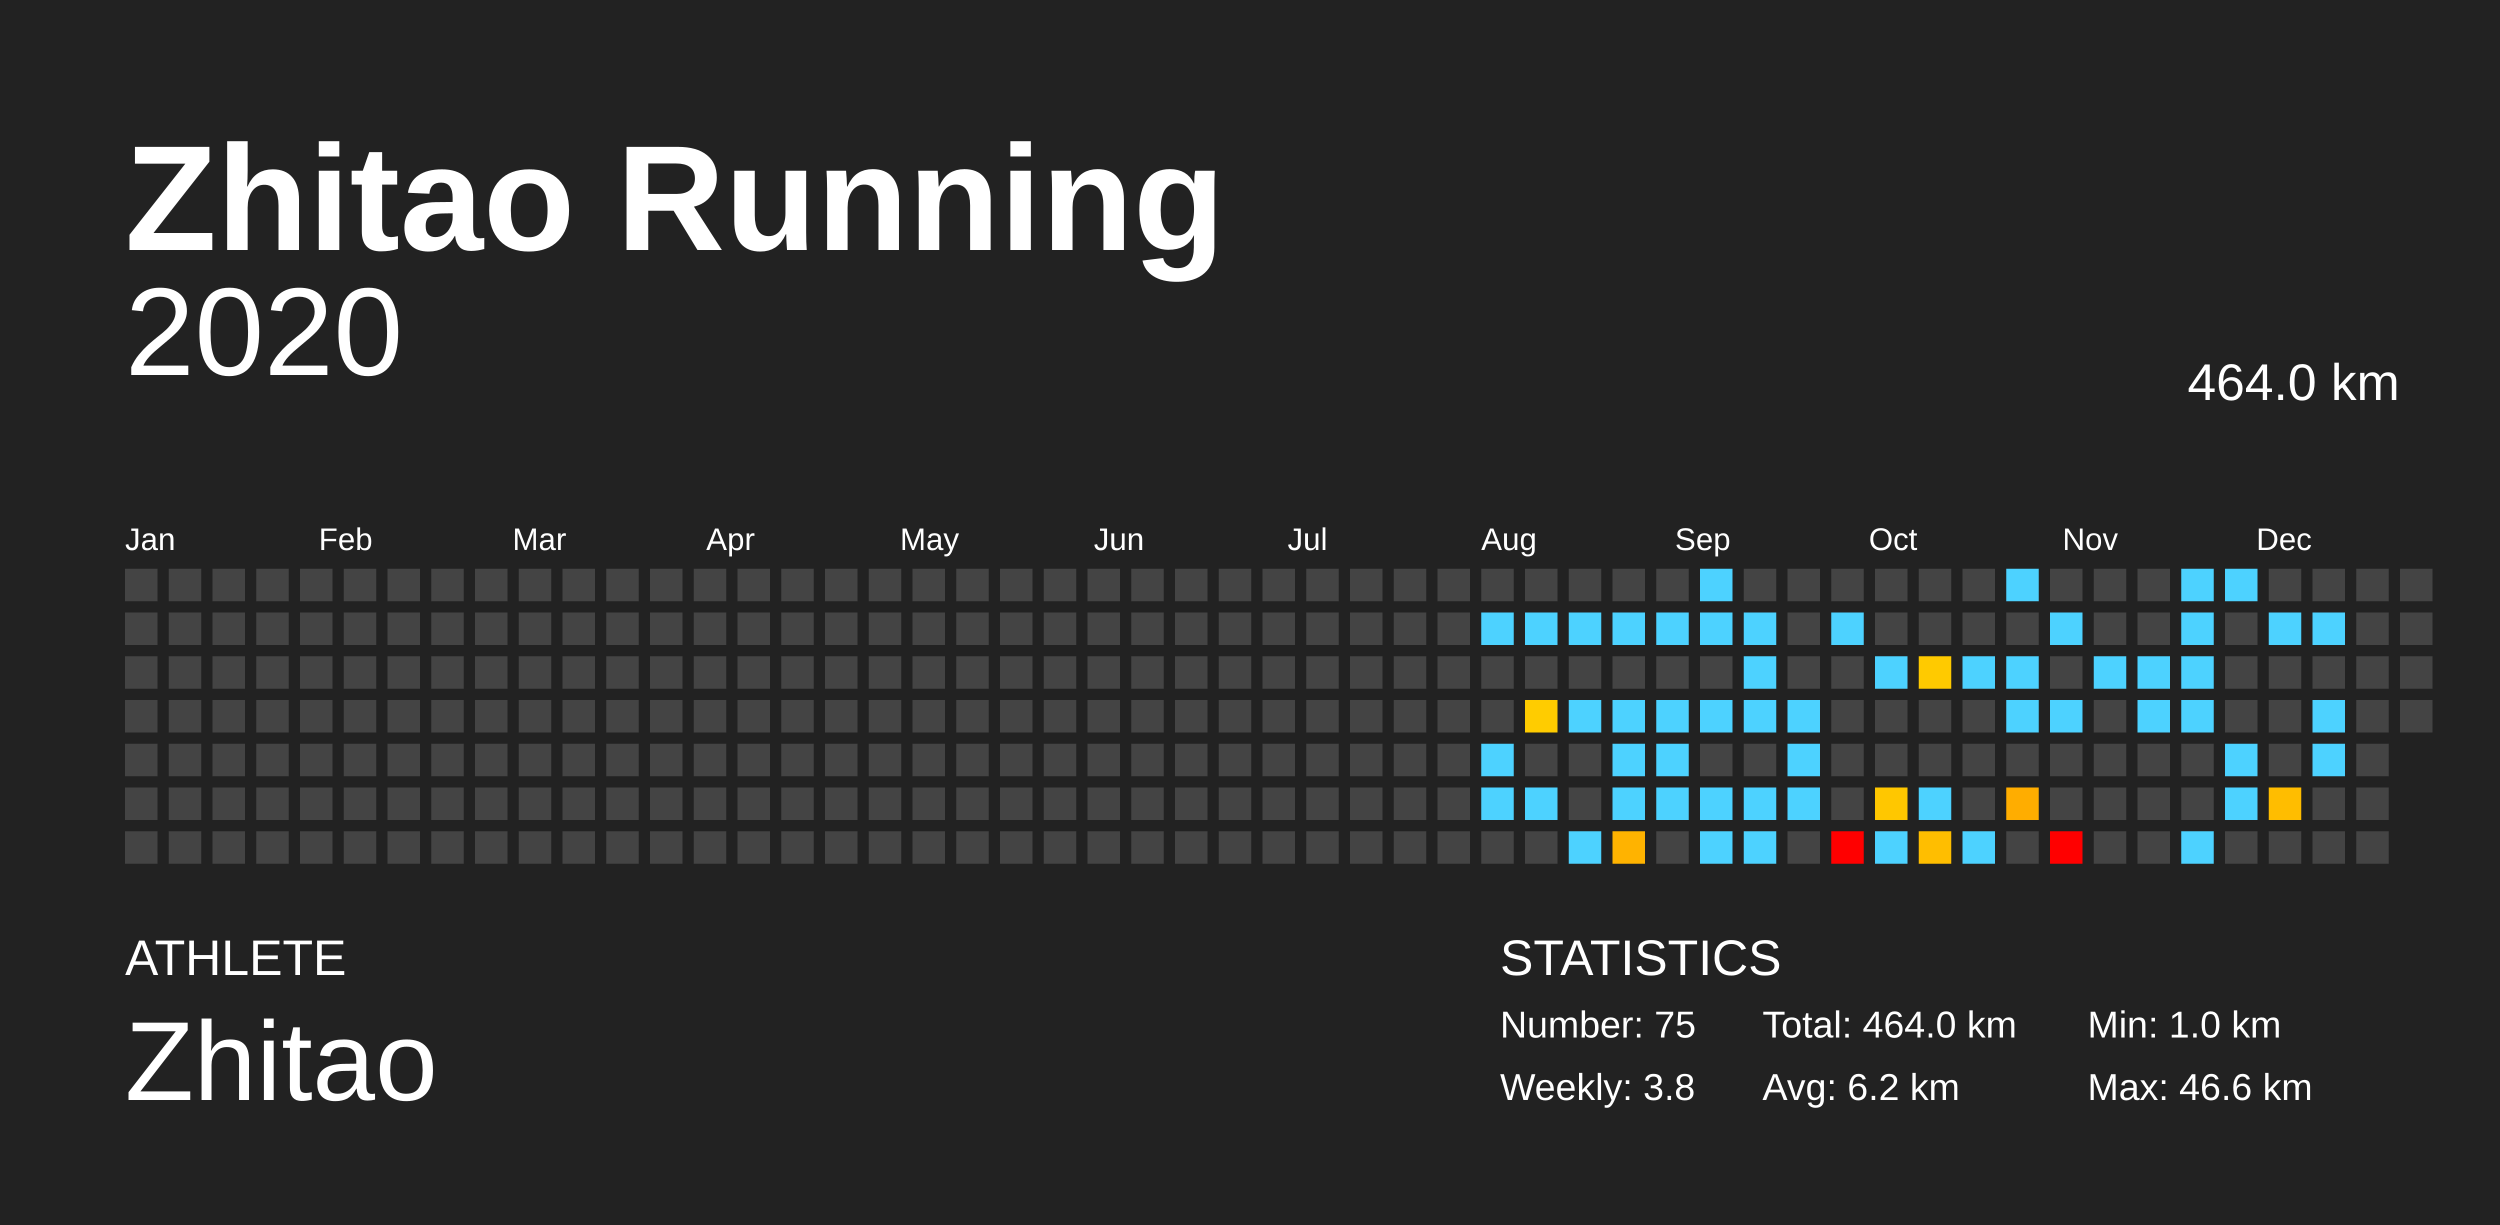
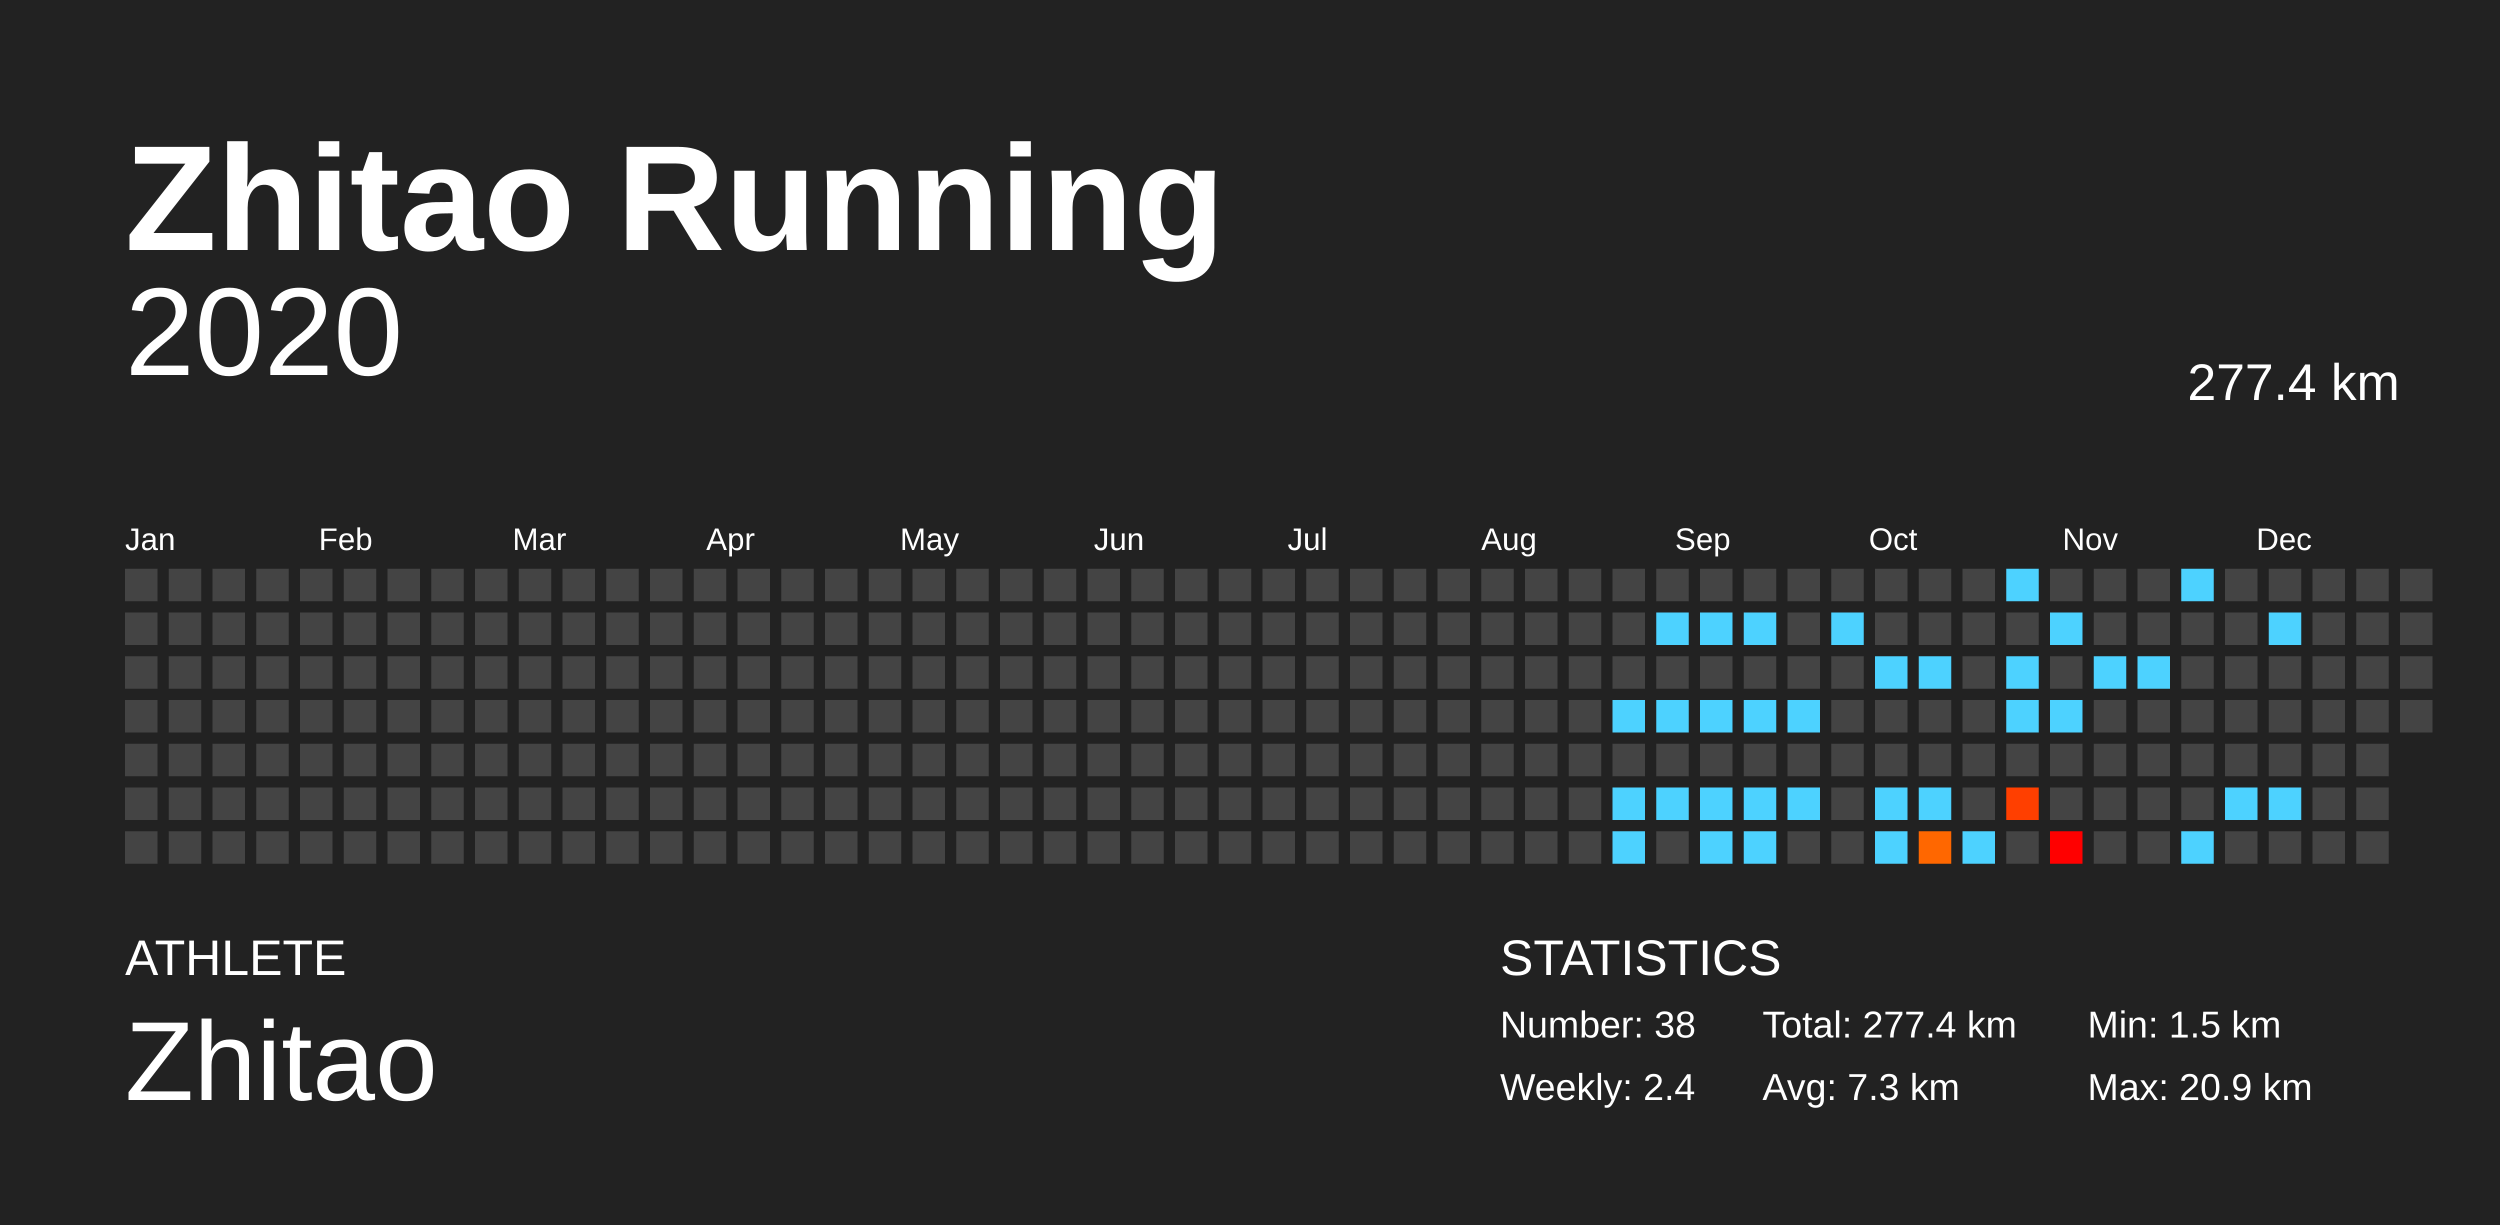
<svg xmlns="http://www.w3.org/2000/svg" baseProfile="full" height="98mm" version="1.1" viewBox="0,0,200,98" width="200mm">
  <defs />
  <rect fill="#222222" height="98" width="200" x="0" y="0" />
  <text fill="#FFFFFF" style="font-size:12px; font-family:Arial; font-weight:bold;" x="10" y="20">Zhitao Running</text>
  <text fill="#FFFFFF" style="font-size:4px; font-family:Arial" x="10" y="78">ATHLETE</text>
  <text fill="#FFFFFF" style="font-size:9px; font-family:Arial" x="10" y="88">Zhitao</text>
  <text fill="#FFFFFF" style="font-size:4px; font-family:Arial" x="120" y="78">STATISTICS</text>
-   <text fill="#FFFFFF" style="font-size:3px; font-family:Arial" x="120" y="83">Number: 75</text>
-   <text fill="#FFFFFF" style="font-size:3px; font-family:Arial" x="120" y="88">Weekly: 3.8</text>
-   <text fill="#FFFFFF" style="font-size:3px; font-family:Arial" x="141" y="83">Total: 464.0 km</text>
-   <text fill="#FFFFFF" style="font-size:3px; font-family:Arial" x="141" y="88">Avg: 6.2 km</text>
-   <text fill="#FFFFFF" style="font-size:3px; font-family:Arial" x="167" y="83">Min: 1.0 km</text>
-   <text fill="#FFFFFF" style="font-size:3px; font-family:Arial" x="167" y="88">Max: 46.6 km</text>
+   <text fill="#FFFFFF" style="font-size:3px; font-family:Arial" x="120" y="83">Number: 38</text>
+   <text fill="#FFFFFF" style="font-size:3px; font-family:Arial" x="120" y="88">Weekly: 2.4</text>
+   <text fill="#FFFFFF" style="font-size:3px; font-family:Arial" x="141" y="83">Total: 277.4 km</text>
+   <text fill="#FFFFFF" style="font-size:3px; font-family:Arial" x="141" y="88">Avg: 7.3 km</text>
+   <text fill="#FFFFFF" style="font-size:3px; font-family:Arial" x="167" y="83">Min: 1.5 km</text>
+   <text fill="#FFFFFF" style="font-size:3px; font-family:Arial" x="167" y="88">Max: 20.9 km</text>
  <text alignment-baseline="hanging" fill="#FFFFFF" style="font-size:10.0px; font-family:Arial;" x="10" y="30">2020</text>
-   <text alignment-baseline="hanging" fill="#FFFFFF" style="font-size:4.125px; font-family:Arial;" x="175" y="32">464.0 km</text>
+   <text alignment-baseline="hanging" fill="#FFFFFF" style="font-size:4.125px; font-family:Arial;" x="175" y="32">277.4 km</text>
  <text fill="#FFFFFF" style="font-size:2.5px; font-family:Arial" x="10.0" y="44">Jan</text>
  <text fill="#FFFFFF" style="font-size:2.5px; font-family:Arial" x="25.5" y="44">Feb</text>
  <text fill="#FFFFFF" style="font-size:2.5px; font-family:Arial" x="41.0" y="44">Mar</text>
  <text fill="#FFFFFF" style="font-size:2.5px; font-family:Arial" x="56.5" y="44">Apr</text>
  <text fill="#FFFFFF" style="font-size:2.5px; font-family:Arial" x="72.0" y="44">May</text>
  <text fill="#FFFFFF" style="font-size:2.5px; font-family:Arial" x="87.5" y="44">Jun</text>
  <text fill="#FFFFFF" style="font-size:2.5px; font-family:Arial" x="103.0" y="44">Jul</text>
  <text fill="#FFFFFF" style="font-size:2.5px; font-family:Arial" x="118.5" y="44">Aug</text>
  <text fill="#FFFFFF" style="font-size:2.5px; font-family:Arial" x="134.0" y="44">Sep</text>
  <text fill="#FFFFFF" style="font-size:2.5px; font-family:Arial" x="149.5" y="44">Oct</text>
  <text fill="#FFFFFF" style="font-size:2.5px; font-family:Arial" x="165.0" y="44">Nov</text>
  <text fill="#FFFFFF" style="font-size:2.5px; font-family:Arial" x="180.5" y="44">Dec</text>
  <rect fill="#444444" height="2.6" width="2.6" x="10.0" y="45.5" />
  <rect fill="#444444" height="2.6" width="2.6" x="10.0" y="49.0" />
  <rect fill="#444444" height="2.6" width="2.6" x="10.0" y="52.5" />
  <rect fill="#444444" height="2.6" width="2.6" x="10.0" y="56.0" />
  <rect fill="#444444" height="2.6" width="2.6" x="10.0" y="59.5" />
  <rect fill="#444444" height="2.6" width="2.6" x="10.0" y="63.0" />
  <rect fill="#444444" height="2.6" width="2.6" x="10.0" y="66.5" />
  <rect fill="#444444" height="2.6" width="2.6" x="13.5" y="45.5" />
  <rect fill="#444444" height="2.6" width="2.6" x="13.5" y="49.0" />
  <rect fill="#444444" height="2.6" width="2.6" x="13.5" y="52.5" />
  <rect fill="#444444" height="2.6" width="2.6" x="13.5" y="56.0" />
  <rect fill="#444444" height="2.6" width="2.6" x="13.5" y="59.5" />
  <rect fill="#444444" height="2.6" width="2.6" x="13.5" y="63.0" />
  <rect fill="#444444" height="2.6" width="2.6" x="13.5" y="66.5" />
  <rect fill="#444444" height="2.6" width="2.6" x="17.0" y="45.5" />
  <rect fill="#444444" height="2.6" width="2.6" x="17.0" y="49.0" />
  <rect fill="#444444" height="2.6" width="2.6" x="17.0" y="52.5" />
  <rect fill="#444444" height="2.6" width="2.6" x="17.0" y="56.0" />
  <rect fill="#444444" height="2.6" width="2.6" x="17.0" y="59.5" />
  <rect fill="#444444" height="2.6" width="2.6" x="17.0" y="63.0" />
  <rect fill="#444444" height="2.6" width="2.6" x="17.0" y="66.5" />
  <rect fill="#444444" height="2.6" width="2.6" x="20.5" y="45.5" />
  <rect fill="#444444" height="2.6" width="2.6" x="20.5" y="49.0" />
  <rect fill="#444444" height="2.6" width="2.6" x="20.5" y="52.5" />
  <rect fill="#444444" height="2.6" width="2.6" x="20.5" y="56.0" />
  <rect fill="#444444" height="2.6" width="2.6" x="20.5" y="59.5" />
  <rect fill="#444444" height="2.6" width="2.6" x="20.5" y="63.0" />
  <rect fill="#444444" height="2.6" width="2.6" x="20.5" y="66.5" />
  <rect fill="#444444" height="2.6" width="2.6" x="24.0" y="45.5" />
  <rect fill="#444444" height="2.6" width="2.6" x="24.0" y="49.0" />
  <rect fill="#444444" height="2.6" width="2.6" x="24.0" y="52.5" />
  <rect fill="#444444" height="2.6" width="2.6" x="24.0" y="56.0" />
  <rect fill="#444444" height="2.6" width="2.6" x="24.0" y="59.5" />
  <rect fill="#444444" height="2.6" width="2.6" x="24.0" y="63.0" />
  <rect fill="#444444" height="2.6" width="2.6" x="24.0" y="66.5" />
  <rect fill="#444444" height="2.6" width="2.6" x="27.5" y="45.5" />
  <rect fill="#444444" height="2.6" width="2.6" x="27.5" y="49.0" />
  <rect fill="#444444" height="2.6" width="2.6" x="27.5" y="52.5" />
  <rect fill="#444444" height="2.6" width="2.6" x="27.5" y="56.0" />
  <rect fill="#444444" height="2.6" width="2.6" x="27.5" y="59.5" />
  <rect fill="#444444" height="2.6" width="2.6" x="27.5" y="63.0" />
  <rect fill="#444444" height="2.6" width="2.6" x="27.5" y="66.5" />
  <rect fill="#444444" height="2.6" width="2.6" x="31.0" y="45.5" />
  <rect fill="#444444" height="2.6" width="2.6" x="31.0" y="49.0" />
  <rect fill="#444444" height="2.6" width="2.6" x="31.0" y="52.5" />
  <rect fill="#444444" height="2.6" width="2.6" x="31.0" y="56.0" />
  <rect fill="#444444" height="2.6" width="2.6" x="31.0" y="59.5" />
  <rect fill="#444444" height="2.6" width="2.6" x="31.0" y="63.0" />
  <rect fill="#444444" height="2.6" width="2.6" x="31.0" y="66.5" />
  <rect fill="#444444" height="2.6" width="2.6" x="34.5" y="45.5" />
  <rect fill="#444444" height="2.6" width="2.6" x="34.5" y="49.0" />
  <rect fill="#444444" height="2.6" width="2.6" x="34.5" y="52.5" />
  <rect fill="#444444" height="2.6" width="2.6" x="34.5" y="56.0" />
  <rect fill="#444444" height="2.6" width="2.6" x="34.5" y="59.5" />
  <rect fill="#444444" height="2.6" width="2.6" x="34.5" y="63.0" />
  <rect fill="#444444" height="2.6" width="2.6" x="34.5" y="66.5" />
  <rect fill="#444444" height="2.6" width="2.6" x="38.0" y="45.5" />
  <rect fill="#444444" height="2.6" width="2.6" x="38.0" y="49.0" />
  <rect fill="#444444" height="2.6" width="2.6" x="38.0" y="52.5" />
  <rect fill="#444444" height="2.6" width="2.6" x="38.0" y="56.0" />
  <rect fill="#444444" height="2.6" width="2.6" x="38.0" y="59.5" />
  <rect fill="#444444" height="2.6" width="2.6" x="38.0" y="63.0" />
  <rect fill="#444444" height="2.6" width="2.6" x="38.0" y="66.5" />
  <rect fill="#444444" height="2.6" width="2.6" x="41.5" y="45.5" />
  <rect fill="#444444" height="2.6" width="2.6" x="41.5" y="49.0" />
  <rect fill="#444444" height="2.6" width="2.6" x="41.5" y="52.5" />
  <rect fill="#444444" height="2.6" width="2.6" x="41.5" y="56.0" />
  <rect fill="#444444" height="2.6" width="2.6" x="41.5" y="59.5" />
  <rect fill="#444444" height="2.6" width="2.6" x="41.5" y="63.0" />
  <rect fill="#444444" height="2.6" width="2.6" x="41.5" y="66.5" />
  <rect fill="#444444" height="2.6" width="2.6" x="45.0" y="45.5" />
  <rect fill="#444444" height="2.6" width="2.6" x="45.0" y="49.0" />
  <rect fill="#444444" height="2.6" width="2.6" x="45.0" y="52.5" />
  <rect fill="#444444" height="2.6" width="2.6" x="45.0" y="56.0" />
  <rect fill="#444444" height="2.6" width="2.6" x="45.0" y="59.5" />
  <rect fill="#444444" height="2.6" width="2.6" x="45.0" y="63.0" />
  <rect fill="#444444" height="2.6" width="2.6" x="45.0" y="66.5" />
  <rect fill="#444444" height="2.6" width="2.6" x="48.5" y="45.5" />
  <rect fill="#444444" height="2.6" width="2.6" x="48.5" y="49.0" />
  <rect fill="#444444" height="2.6" width="2.6" x="48.5" y="52.5" />
  <rect fill="#444444" height="2.6" width="2.6" x="48.5" y="56.0" />
  <rect fill="#444444" height="2.6" width="2.6" x="48.5" y="59.5" />
  <rect fill="#444444" height="2.6" width="2.6" x="48.5" y="63.0" />
  <rect fill="#444444" height="2.6" width="2.6" x="48.5" y="66.5" />
  <rect fill="#444444" height="2.6" width="2.6" x="52.0" y="45.5" />
  <rect fill="#444444" height="2.6" width="2.6" x="52.0" y="49.0" />
  <rect fill="#444444" height="2.6" width="2.6" x="52.0" y="52.5" />
  <rect fill="#444444" height="2.6" width="2.6" x="52.0" y="56.0" />
  <rect fill="#444444" height="2.6" width="2.6" x="52.0" y="59.5" />
  <rect fill="#444444" height="2.6" width="2.6" x="52.0" y="63.0" />
  <rect fill="#444444" height="2.6" width="2.6" x="52.0" y="66.5" />
  <rect fill="#444444" height="2.6" width="2.6" x="55.5" y="45.5" />
  <rect fill="#444444" height="2.6" width="2.6" x="55.5" y="49.0" />
  <rect fill="#444444" height="2.6" width="2.6" x="55.5" y="52.5" />
  <rect fill="#444444" height="2.6" width="2.6" x="55.5" y="56.0" />
  <rect fill="#444444" height="2.6" width="2.6" x="55.5" y="59.5" />
  <rect fill="#444444" height="2.6" width="2.6" x="55.5" y="63.0" />
  <rect fill="#444444" height="2.6" width="2.6" x="55.5" y="66.5" />
  <rect fill="#444444" height="2.6" width="2.6" x="59.0" y="45.5" />
  <rect fill="#444444" height="2.6" width="2.6" x="59.0" y="49.0" />
  <rect fill="#444444" height="2.6" width="2.6" x="59.0" y="52.5" />
  <rect fill="#444444" height="2.6" width="2.6" x="59.0" y="56.0" />
  <rect fill="#444444" height="2.6" width="2.6" x="59.0" y="59.5" />
  <rect fill="#444444" height="2.6" width="2.6" x="59.0" y="63.0" />
  <rect fill="#444444" height="2.6" width="2.6" x="59.0" y="66.5" />
  <rect fill="#444444" height="2.6" width="2.6" x="62.5" y="45.5" />
  <rect fill="#444444" height="2.6" width="2.6" x="62.5" y="49.0" />
  <rect fill="#444444" height="2.6" width="2.6" x="62.5" y="52.5" />
  <rect fill="#444444" height="2.6" width="2.6" x="62.5" y="56.0" />
  <rect fill="#444444" height="2.6" width="2.6" x="62.5" y="59.5" />
  <rect fill="#444444" height="2.6" width="2.6" x="62.5" y="63.0" />
  <rect fill="#444444" height="2.6" width="2.6" x="62.5" y="66.5" />
  <rect fill="#444444" height="2.6" width="2.6" x="66.0" y="45.5" />
  <rect fill="#444444" height="2.6" width="2.6" x="66.0" y="49.0" />
  <rect fill="#444444" height="2.6" width="2.6" x="66.0" y="52.5" />
  <rect fill="#444444" height="2.6" width="2.6" x="66.0" y="56.0" />
  <rect fill="#444444" height="2.6" width="2.6" x="66.0" y="59.5" />
  <rect fill="#444444" height="2.6" width="2.6" x="66.0" y="63.0" />
  <rect fill="#444444" height="2.6" width="2.6" x="66.0" y="66.5" />
  <rect fill="#444444" height="2.6" width="2.6" x="69.5" y="45.5" />
  <rect fill="#444444" height="2.6" width="2.6" x="69.5" y="49.0" />
  <rect fill="#444444" height="2.6" width="2.6" x="69.5" y="52.5" />
  <rect fill="#444444" height="2.6" width="2.6" x="69.5" y="56.0" />
  <rect fill="#444444" height="2.6" width="2.6" x="69.5" y="59.5" />
  <rect fill="#444444" height="2.6" width="2.6" x="69.5" y="63.0" />
  <rect fill="#444444" height="2.6" width="2.6" x="69.5" y="66.5" />
  <rect fill="#444444" height="2.6" width="2.6" x="73.0" y="45.5" />
  <rect fill="#444444" height="2.6" width="2.6" x="73.0" y="49.0" />
  <rect fill="#444444" height="2.6" width="2.6" x="73.0" y="52.5" />
  <rect fill="#444444" height="2.6" width="2.6" x="73.0" y="56.0" />
  <rect fill="#444444" height="2.6" width="2.6" x="73.0" y="59.5" />
  <rect fill="#444444" height="2.6" width="2.6" x="73.0" y="63.0" />
  <rect fill="#444444" height="2.6" width="2.6" x="73.0" y="66.5" />
  <rect fill="#444444" height="2.6" width="2.6" x="76.5" y="45.5" />
  <rect fill="#444444" height="2.6" width="2.6" x="76.5" y="49.0" />
  <rect fill="#444444" height="2.6" width="2.6" x="76.5" y="52.5" />
  <rect fill="#444444" height="2.6" width="2.6" x="76.5" y="56.0" />
  <rect fill="#444444" height="2.6" width="2.6" x="76.5" y="59.5" />
  <rect fill="#444444" height="2.6" width="2.6" x="76.5" y="63.0" />
  <rect fill="#444444" height="2.6" width="2.6" x="76.5" y="66.5" />
  <rect fill="#444444" height="2.6" width="2.6" x="80.0" y="45.5" />
  <rect fill="#444444" height="2.6" width="2.6" x="80.0" y="49.0" />
  <rect fill="#444444" height="2.6" width="2.6" x="80.0" y="52.5" />
  <rect fill="#444444" height="2.6" width="2.6" x="80.0" y="56.0" />
  <rect fill="#444444" height="2.6" width="2.6" x="80.0" y="59.5" />
  <rect fill="#444444" height="2.6" width="2.6" x="80.0" y="63.0" />
  <rect fill="#444444" height="2.6" width="2.6" x="80.0" y="66.5" />
  <rect fill="#444444" height="2.6" width="2.6" x="83.5" y="45.5" />
  <rect fill="#444444" height="2.6" width="2.6" x="83.5" y="49.0" />
  <rect fill="#444444" height="2.6" width="2.6" x="83.5" y="52.5" />
  <rect fill="#444444" height="2.6" width="2.6" x="83.5" y="56.0" />
  <rect fill="#444444" height="2.6" width="2.6" x="83.5" y="59.5" />
  <rect fill="#444444" height="2.6" width="2.6" x="83.5" y="63.0" />
  <rect fill="#444444" height="2.6" width="2.6" x="83.5" y="66.5" />
  <rect fill="#444444" height="2.6" width="2.6" x="87.0" y="45.5" />
  <rect fill="#444444" height="2.6" width="2.6" x="87.0" y="49.0" />
  <rect fill="#444444" height="2.6" width="2.6" x="87.0" y="52.5" />
  <rect fill="#444444" height="2.6" width="2.6" x="87.0" y="56.0" />
  <rect fill="#444444" height="2.6" width="2.6" x="87.0" y="59.5" />
  <rect fill="#444444" height="2.6" width="2.6" x="87.0" y="63.0" />
  <rect fill="#444444" height="2.6" width="2.6" x="87.0" y="66.5" />
  <rect fill="#444444" height="2.6" width="2.6" x="90.5" y="45.5" />
  <rect fill="#444444" height="2.6" width="2.6" x="90.5" y="49.0" />
  <rect fill="#444444" height="2.6" width="2.6" x="90.5" y="52.5" />
  <rect fill="#444444" height="2.6" width="2.6" x="90.5" y="56.0" />
  <rect fill="#444444" height="2.6" width="2.6" x="90.5" y="59.5" />
  <rect fill="#444444" height="2.6" width="2.6" x="90.5" y="63.0" />
  <rect fill="#444444" height="2.6" width="2.6" x="90.5" y="66.5" />
  <rect fill="#444444" height="2.6" width="2.6" x="94.0" y="45.5" />
  <rect fill="#444444" height="2.6" width="2.6" x="94.0" y="49.0" />
  <rect fill="#444444" height="2.6" width="2.6" x="94.0" y="52.5" />
  <rect fill="#444444" height="2.6" width="2.6" x="94.0" y="56.0" />
  <rect fill="#444444" height="2.6" width="2.6" x="94.0" y="59.5" />
  <rect fill="#444444" height="2.6" width="2.6" x="94.0" y="63.0" />
  <rect fill="#444444" height="2.6" width="2.6" x="94.0" y="66.5" />
  <rect fill="#444444" height="2.6" width="2.6" x="97.5" y="45.5" />
  <rect fill="#444444" height="2.6" width="2.6" x="97.5" y="49.0" />
  <rect fill="#444444" height="2.6" width="2.6" x="97.5" y="52.5" />
  <rect fill="#444444" height="2.6" width="2.6" x="97.5" y="56.0" />
  <rect fill="#444444" height="2.6" width="2.6" x="97.5" y="59.5" />
  <rect fill="#444444" height="2.6" width="2.6" x="97.5" y="63.0" />
  <rect fill="#444444" height="2.6" width="2.6" x="97.5" y="66.5" />
  <rect fill="#444444" height="2.6" width="2.6" x="101.0" y="45.5" />
  <rect fill="#444444" height="2.6" width="2.6" x="101.0" y="49.0" />
  <rect fill="#444444" height="2.6" width="2.6" x="101.0" y="52.5" />
  <rect fill="#444444" height="2.6" width="2.6" x="101.0" y="56.0" />
  <rect fill="#444444" height="2.6" width="2.6" x="101.0" y="59.5" />
  <rect fill="#444444" height="2.6" width="2.6" x="101.0" y="63.0" />
  <rect fill="#444444" height="2.6" width="2.6" x="101.0" y="66.5" />
  <rect fill="#444444" height="2.6" width="2.6" x="104.5" y="45.5" />
  <rect fill="#444444" height="2.6" width="2.6" x="104.5" y="49.0" />
  <rect fill="#444444" height="2.6" width="2.6" x="104.5" y="52.5" />
  <rect fill="#444444" height="2.6" width="2.6" x="104.5" y="56.0" />
  <rect fill="#444444" height="2.6" width="2.6" x="104.5" y="59.5" />
  <rect fill="#444444" height="2.6" width="2.6" x="104.5" y="63.0" />
  <rect fill="#444444" height="2.6" width="2.6" x="104.5" y="66.5" />
  <rect fill="#444444" height="2.6" width="2.6" x="108.0" y="45.5" />
  <rect fill="#444444" height="2.6" width="2.6" x="108.0" y="49.0" />
  <rect fill="#444444" height="2.6" width="2.6" x="108.0" y="52.5" />
  <rect fill="#444444" height="2.6" width="2.6" x="108.0" y="56.0" />
  <rect fill="#444444" height="2.6" width="2.6" x="108.0" y="59.5" />
  <rect fill="#444444" height="2.6" width="2.6" x="108.0" y="63.0" />
  <rect fill="#444444" height="2.6" width="2.6" x="108.0" y="66.5" />
  <rect fill="#444444" height="2.6" width="2.6" x="111.5" y="45.5" />
  <rect fill="#444444" height="2.6" width="2.6" x="111.5" y="49.0" />
  <rect fill="#444444" height="2.6" width="2.6" x="111.5" y="52.5" />
  <rect fill="#444444" height="2.6" width="2.6" x="111.5" y="56.0" />
  <rect fill="#444444" height="2.6" width="2.6" x="111.5" y="59.5" />
  <rect fill="#444444" height="2.6" width="2.6" x="111.5" y="63.0" />
  <rect fill="#444444" height="2.6" width="2.6" x="111.5" y="66.5" />
  <rect fill="#444444" height="2.6" width="2.6" x="115.0" y="45.5" />
  <rect fill="#444444" height="2.6" width="2.6" x="115.0" y="49.0" />
  <rect fill="#444444" height="2.6" width="2.6" x="115.0" y="52.5" />
  <rect fill="#444444" height="2.6" width="2.6" x="115.0" y="56.0" />
  <rect fill="#444444" height="2.6" width="2.6" x="115.0" y="59.5" />
  <rect fill="#444444" height="2.6" width="2.6" x="115.0" y="63.0" />
  <rect fill="#444444" height="2.6" width="2.6" x="115.0" y="66.5" />
  <rect fill="#444444" height="2.6" width="2.6" x="118.5" y="45.5" />
-   <rect fill="#4dd2ff" height="2.6" width="2.6" x="118.5" y="49.0" />
+   <rect fill="#444444" height="2.6" width="2.6" x="118.5" y="49.0" />
  <rect fill="#444444" height="2.6" width="2.6" x="118.5" y="52.5" />
  <rect fill="#444444" height="2.6" width="2.6" x="118.5" y="56.0" />
-   <rect fill="#4dd2ff" height="2.6" width="2.6" x="118.5" y="59.5" />
-   <rect fill="#4dd2ff" height="2.6" width="2.6" x="118.5" y="63.0" />
+   <rect fill="#444444" height="2.6" width="2.6" x="118.5" y="59.5" />
+   <rect fill="#444444" height="2.6" width="2.6" x="118.5" y="63.0" />
  <rect fill="#444444" height="2.6" width="2.6" x="118.5" y="66.5" />
  <rect fill="#444444" height="2.6" width="2.6" x="122.0" y="45.5" />
-   <rect fill="#4dd2ff" height="2.6" width="2.6" x="122.0" y="49.0" />
+   <rect fill="#444444" height="2.6" width="2.6" x="122.0" y="49.0" />
  <rect fill="#444444" height="2.6" width="2.6" x="122.0" y="52.5" />
-   <rect fill="#ffcc00" height="2.6" width="2.6" x="122.0" y="56.0" />
+   <rect fill="#444444" height="2.6" width="2.6" x="122.0" y="56.0" />
  <rect fill="#444444" height="2.6" width="2.6" x="122.0" y="59.5" />
-   <rect fill="#4dd2ff" height="2.6" width="2.6" x="122.0" y="63.0" />
+   <rect fill="#444444" height="2.6" width="2.6" x="122.0" y="63.0" />
  <rect fill="#444444" height="2.6" width="2.6" x="122.0" y="66.5" />
  <rect fill="#444444" height="2.6" width="2.6" x="125.5" y="45.5" />
-   <rect fill="#4dd2ff" height="2.6" width="2.6" x="125.5" y="49.0" />
+   <rect fill="#444444" height="2.6" width="2.6" x="125.5" y="49.0" />
  <rect fill="#444444" height="2.6" width="2.6" x="125.5" y="52.5" />
-   <rect fill="#4dd2ff" height="2.6" width="2.6" x="125.5" y="56.0" />
+   <rect fill="#444444" height="2.6" width="2.6" x="125.5" y="56.0" />
  <rect fill="#444444" height="2.6" width="2.6" x="125.5" y="59.5" />
  <rect fill="#444444" height="2.6" width="2.6" x="125.5" y="63.0" />
-   <rect fill="#4dd2ff" height="2.6" width="2.6" x="125.5" y="66.5" />
+   <rect fill="#444444" height="2.6" width="2.6" x="125.5" y="66.5" />
  <rect fill="#444444" height="2.6" width="2.6" x="129.0" y="45.5" />
-   <rect fill="#4dd2ff" height="2.6" width="2.6" x="129.0" y="49.0" />
+   <rect fill="#444444" height="2.6" width="2.6" x="129.0" y="49.0" />
  <rect fill="#444444" height="2.6" width="2.6" x="129.0" y="52.5" />
  <rect fill="#4dd2ff" height="2.6" width="2.6" x="129.0" y="56.0" />
-   <rect fill="#4dd2ff" height="2.6" width="2.6" x="129.0" y="59.5" />
+   <rect fill="#444444" height="2.6" width="2.6" x="129.0" y="59.5" />
  <rect fill="#4dd2ff" height="2.6" width="2.6" x="129.0" y="63.0" />
-   <rect fill="#ffb300" height="2.6" width="2.6" x="129.0" y="66.5" />
+   <rect fill="#4dd2ff" height="2.6" width="2.6" x="129.0" y="66.5" />
  <rect fill="#444444" height="2.6" width="2.6" x="132.5" y="45.5" />
  <rect fill="#4dd2ff" height="2.6" width="2.6" x="132.5" y="49.0" />
  <rect fill="#444444" height="2.6" width="2.6" x="132.5" y="52.5" />
  <rect fill="#4dd2ff" height="2.6" width="2.6" x="132.5" y="56.0" />
-   <rect fill="#4dd2ff" height="2.6" width="2.6" x="132.5" y="59.5" />
+   <rect fill="#444444" height="2.6" width="2.6" x="132.5" y="59.5" />
  <rect fill="#4dd2ff" height="2.6" width="2.6" x="132.5" y="63.0" />
  <rect fill="#444444" height="2.6" width="2.6" x="132.5" y="66.5" />
-   <rect fill="#4dd2ff" height="2.6" width="2.6" x="136.0" y="45.5" />
+   <rect fill="#444444" height="2.6" width="2.6" x="136.0" y="45.5" />
  <rect fill="#4dd2ff" height="2.6" width="2.6" x="136.0" y="49.0" />
  <rect fill="#444444" height="2.6" width="2.6" x="136.0" y="52.5" />
  <rect fill="#4dd2ff" height="2.6" width="2.6" x="136.0" y="56.0" />
  <rect fill="#444444" height="2.6" width="2.6" x="136.0" y="59.5" />
  <rect fill="#4dd2ff" height="2.6" width="2.6" x="136.0" y="63.0" />
  <rect fill="#4dd2ff" height="2.6" width="2.6" x="136.0" y="66.5" />
  <rect fill="#444444" height="2.6" width="2.6" x="139.5" y="45.5" />
  <rect fill="#4dd2ff" height="2.6" width="2.6" x="139.5" y="49.0" />
-   <rect fill="#4dd2ff" height="2.6" width="2.6" x="139.5" y="52.5" />
+   <rect fill="#444444" height="2.6" width="2.6" x="139.5" y="52.5" />
  <rect fill="#4dd2ff" height="2.6" width="2.6" x="139.5" y="56.0" />
  <rect fill="#444444" height="2.6" width="2.6" x="139.5" y="59.5" />
  <rect fill="#4dd2ff" height="2.6" width="2.6" x="139.5" y="63.0" />
  <rect fill="#4dd2ff" height="2.6" width="2.6" x="139.5" y="66.5" />
  <rect fill="#444444" height="2.6" width="2.6" x="143.0" y="45.5" />
  <rect fill="#444444" height="2.6" width="2.6" x="143.0" y="49.0" />
  <rect fill="#444444" height="2.6" width="2.6" x="143.0" y="52.5" />
  <rect fill="#4dd2ff" height="2.6" width="2.6" x="143.0" y="56.0" />
-   <rect fill="#4dd2ff" height="2.6" width="2.6" x="143.0" y="59.5" />
+   <rect fill="#444444" height="2.6" width="2.6" x="143.0" y="59.5" />
  <rect fill="#4dd2ff" height="2.6" width="2.6" x="143.0" y="63.0" />
  <rect fill="#444444" height="2.6" width="2.6" x="143.0" y="66.5" />
  <rect fill="#444444" height="2.6" width="2.6" x="146.5" y="45.5" />
  <rect fill="#4dd2ff" height="2.6" width="2.6" x="146.5" y="49.0" />
  <rect fill="#444444" height="2.6" width="2.6" x="146.5" y="52.5" />
  <rect fill="#444444" height="2.6" width="2.6" x="146.5" y="56.0" />
  <rect fill="#444444" height="2.6" width="2.6" x="146.5" y="59.5" />
  <rect fill="#444444" height="2.6" width="2.6" x="146.5" y="63.0" />
-   <rect fill="red" height="2.6" width="2.6" x="146.5" y="66.5" />
+   <rect fill="#444444" height="2.6" width="2.6" x="146.5" y="66.5" />
  <rect fill="#444444" height="2.6" width="2.6" x="150.0" y="45.5" />
  <rect fill="#444444" height="2.6" width="2.6" x="150.0" y="49.0" />
  <rect fill="#4dd2ff" height="2.6" width="2.6" x="150.0" y="52.5" />
  <rect fill="#444444" height="2.6" width="2.6" x="150.0" y="56.0" />
  <rect fill="#444444" height="2.6" width="2.6" x="150.0" y="59.5" />
-   <rect fill="#ffc700" height="2.6" width="2.6" x="150.0" y="63.0" />
+   <rect fill="#4dd2ff" height="2.6" width="2.6" x="150.0" y="63.0" />
  <rect fill="#4dd2ff" height="2.6" width="2.6" x="150.0" y="66.5" />
  <rect fill="#444444" height="2.6" width="2.6" x="153.5" y="45.5" />
  <rect fill="#444444" height="2.6" width="2.6" x="153.5" y="49.0" />
-   <rect fill="#ffca00" height="2.6" width="2.6" x="153.5" y="52.5" />
+   <rect fill="#4dd2ff" height="2.6" width="2.6" x="153.5" y="52.5" />
  <rect fill="#444444" height="2.6" width="2.6" x="153.5" y="56.0" />
  <rect fill="#444444" height="2.6" width="2.6" x="153.5" y="59.5" />
  <rect fill="#4dd2ff" height="2.6" width="2.6" x="153.5" y="63.0" />
-   <rect fill="#ffbe00" height="2.6" width="2.6" x="153.5" y="66.5" />
+   <rect fill="#ff6700" height="2.6" width="2.6" x="153.5" y="66.5" />
  <rect fill="#444444" height="2.6" width="2.6" x="157.0" y="45.5" />
  <rect fill="#444444" height="2.6" width="2.6" x="157.0" y="49.0" />
-   <rect fill="#4dd2ff" height="2.6" width="2.6" x="157.0" y="52.5" />
+   <rect fill="#444444" height="2.6" width="2.6" x="157.0" y="52.5" />
  <rect fill="#444444" height="2.6" width="2.6" x="157.0" y="56.0" />
  <rect fill="#444444" height="2.6" width="2.6" x="157.0" y="59.5" />
  <rect fill="#444444" height="2.6" width="2.6" x="157.0" y="63.0" />
  <rect fill="#4dd2ff" height="2.6" width="2.6" x="157.0" y="66.5" />
  <rect fill="#4dd2ff" height="2.6" width="2.6" x="160.5" y="45.5" />
  <rect fill="#444444" height="2.6" width="2.6" x="160.5" y="49.0" />
  <rect fill="#4dd2ff" height="2.6" width="2.6" x="160.5" y="52.5" />
  <rect fill="#4dd2ff" height="2.6" width="2.6" x="160.5" y="56.0" />
  <rect fill="#444444" height="2.6" width="2.6" x="160.5" y="59.5" />
-   <rect fill="#ffad00" height="2.6" width="2.6" x="160.5" y="63.0" />
+   <rect fill="#ff3f00" height="2.6" width="2.6" x="160.5" y="63.0" />
  <rect fill="#444444" height="2.6" width="2.6" x="160.5" y="66.5" />
  <rect fill="#444444" height="2.6" width="2.6" x="164.0" y="45.5" />
  <rect fill="#4dd2ff" height="2.6" width="2.6" x="164.0" y="49.0" />
  <rect fill="#444444" height="2.6" width="2.6" x="164.0" y="52.5" />
  <rect fill="#4dd2ff" height="2.6" width="2.6" x="164.0" y="56.0" />
  <rect fill="#444444" height="2.6" width="2.6" x="164.0" y="59.5" />
  <rect fill="#444444" height="2.6" width="2.6" x="164.0" y="63.0" />
  <rect fill="red" height="2.6" width="2.6" x="164.0" y="66.5" />
  <rect fill="#444444" height="2.6" width="2.6" x="167.5" y="45.5" />
  <rect fill="#444444" height="2.6" width="2.6" x="167.5" y="49.0" />
  <rect fill="#4dd2ff" height="2.6" width="2.6" x="167.5" y="52.5" />
  <rect fill="#444444" height="2.6" width="2.6" x="167.5" y="56.0" />
  <rect fill="#444444" height="2.6" width="2.6" x="167.5" y="59.5" />
  <rect fill="#444444" height="2.6" width="2.6" x="167.5" y="63.0" />
  <rect fill="#444444" height="2.6" width="2.6" x="167.5" y="66.5" />
  <rect fill="#444444" height="2.6" width="2.6" x="171.0" y="45.5" />
  <rect fill="#444444" height="2.6" width="2.6" x="171.0" y="49.0" />
  <rect fill="#4dd2ff" height="2.6" width="2.6" x="171.0" y="52.5" />
-   <rect fill="#4dd2ff" height="2.6" width="2.6" x="171.0" y="56.0" />
+   <rect fill="#444444" height="2.6" width="2.6" x="171.0" y="56.0" />
  <rect fill="#444444" height="2.6" width="2.6" x="171.0" y="59.5" />
  <rect fill="#444444" height="2.6" width="2.6" x="171.0" y="63.0" />
  <rect fill="#444444" height="2.6" width="2.6" x="171.0" y="66.5" />
  <rect fill="#4dd2ff" height="2.6" width="2.6" x="174.5" y="45.5" />
-   <rect fill="#4dd2ff" height="2.6" width="2.6" x="174.5" y="49.0" />
-   <rect fill="#4dd2ff" height="2.6" width="2.6" x="174.5" y="52.5" />
-   <rect fill="#4dd2ff" height="2.6" width="2.6" x="174.5" y="56.0" />
+   <rect fill="#444444" height="2.6" width="2.6" x="174.5" y="49.0" />
+   <rect fill="#444444" height="2.6" width="2.6" x="174.5" y="52.5" />
+   <rect fill="#444444" height="2.6" width="2.6" x="174.5" y="56.0" />
  <rect fill="#444444" height="2.6" width="2.6" x="174.5" y="59.5" />
  <rect fill="#444444" height="2.6" width="2.6" x="174.5" y="63.0" />
  <rect fill="#4dd2ff" height="2.6" width="2.6" x="174.5" y="66.5" />
-   <rect fill="#4dd2ff" height="2.6" width="2.6" x="178.0" y="45.5" />
+   <rect fill="#444444" height="2.6" width="2.6" x="178.0" y="45.5" />
  <rect fill="#444444" height="2.6" width="2.6" x="178.0" y="49.0" />
  <rect fill="#444444" height="2.6" width="2.6" x="178.0" y="52.5" />
  <rect fill="#444444" height="2.6" width="2.6" x="178.0" y="56.0" />
-   <rect fill="#4dd2ff" height="2.6" width="2.6" x="178.0" y="59.5" />
+   <rect fill="#444444" height="2.6" width="2.6" x="178.0" y="59.5" />
  <rect fill="#4dd2ff" height="2.6" width="2.6" x="178.0" y="63.0" />
  <rect fill="#444444" height="2.6" width="2.6" x="178.0" y="66.5" />
  <rect fill="#444444" height="2.6" width="2.6" x="181.5" y="45.5" />
  <rect fill="#4dd2ff" height="2.6" width="2.6" x="181.5" y="49.0" />
  <rect fill="#444444" height="2.6" width="2.6" x="181.5" y="52.5" />
  <rect fill="#444444" height="2.6" width="2.6" x="181.5" y="56.0" />
  <rect fill="#444444" height="2.6" width="2.6" x="181.5" y="59.5" />
-   <rect fill="#ffbd00" height="2.6" width="2.6" x="181.5" y="63.0" />
+   <rect fill="#4dd2ff" height="2.6" width="2.6" x="181.5" y="63.0" />
  <rect fill="#444444" height="2.6" width="2.6" x="181.5" y="66.5" />
  <rect fill="#444444" height="2.6" width="2.6" x="185.0" y="45.5" />
-   <rect fill="#4dd2ff" height="2.6" width="2.6" x="185.0" y="49.0" />
+   <rect fill="#444444" height="2.6" width="2.6" x="185.0" y="49.0" />
  <rect fill="#444444" height="2.6" width="2.6" x="185.0" y="52.5" />
-   <rect fill="#4dd2ff" height="2.6" width="2.6" x="185.0" y="56.0" />
-   <rect fill="#4dd2ff" height="2.6" width="2.6" x="185.0" y="59.5" />
+   <rect fill="#444444" height="2.6" width="2.6" x="185.0" y="56.0" />
+   <rect fill="#444444" height="2.6" width="2.6" x="185.0" y="59.5" />
  <rect fill="#444444" height="2.6" width="2.6" x="185.0" y="63.0" />
  <rect fill="#444444" height="2.6" width="2.6" x="185.0" y="66.5" />
  <rect fill="#444444" height="2.6" width="2.6" x="188.5" y="45.5" />
  <rect fill="#444444" height="2.6" width="2.6" x="188.5" y="49.0" />
  <rect fill="#444444" height="2.6" width="2.6" x="188.5" y="52.5" />
  <rect fill="#444444" height="2.6" width="2.6" x="188.5" y="56.0" />
  <rect fill="#444444" height="2.6" width="2.6" x="188.5" y="59.5" />
  <rect fill="#444444" height="2.6" width="2.6" x="188.5" y="63.0" />
  <rect fill="#444444" height="2.6" width="2.6" x="188.5" y="66.5" />
  <rect fill="#444444" height="2.6" width="2.6" x="192.0" y="45.5" />
  <rect fill="#444444" height="2.6" width="2.6" x="192.0" y="49.0" />
  <rect fill="#444444" height="2.6" width="2.6" x="192.0" y="52.5" />
  <rect fill="#444444" height="2.6" width="2.6" x="192.0" y="56.0" />
</svg>
